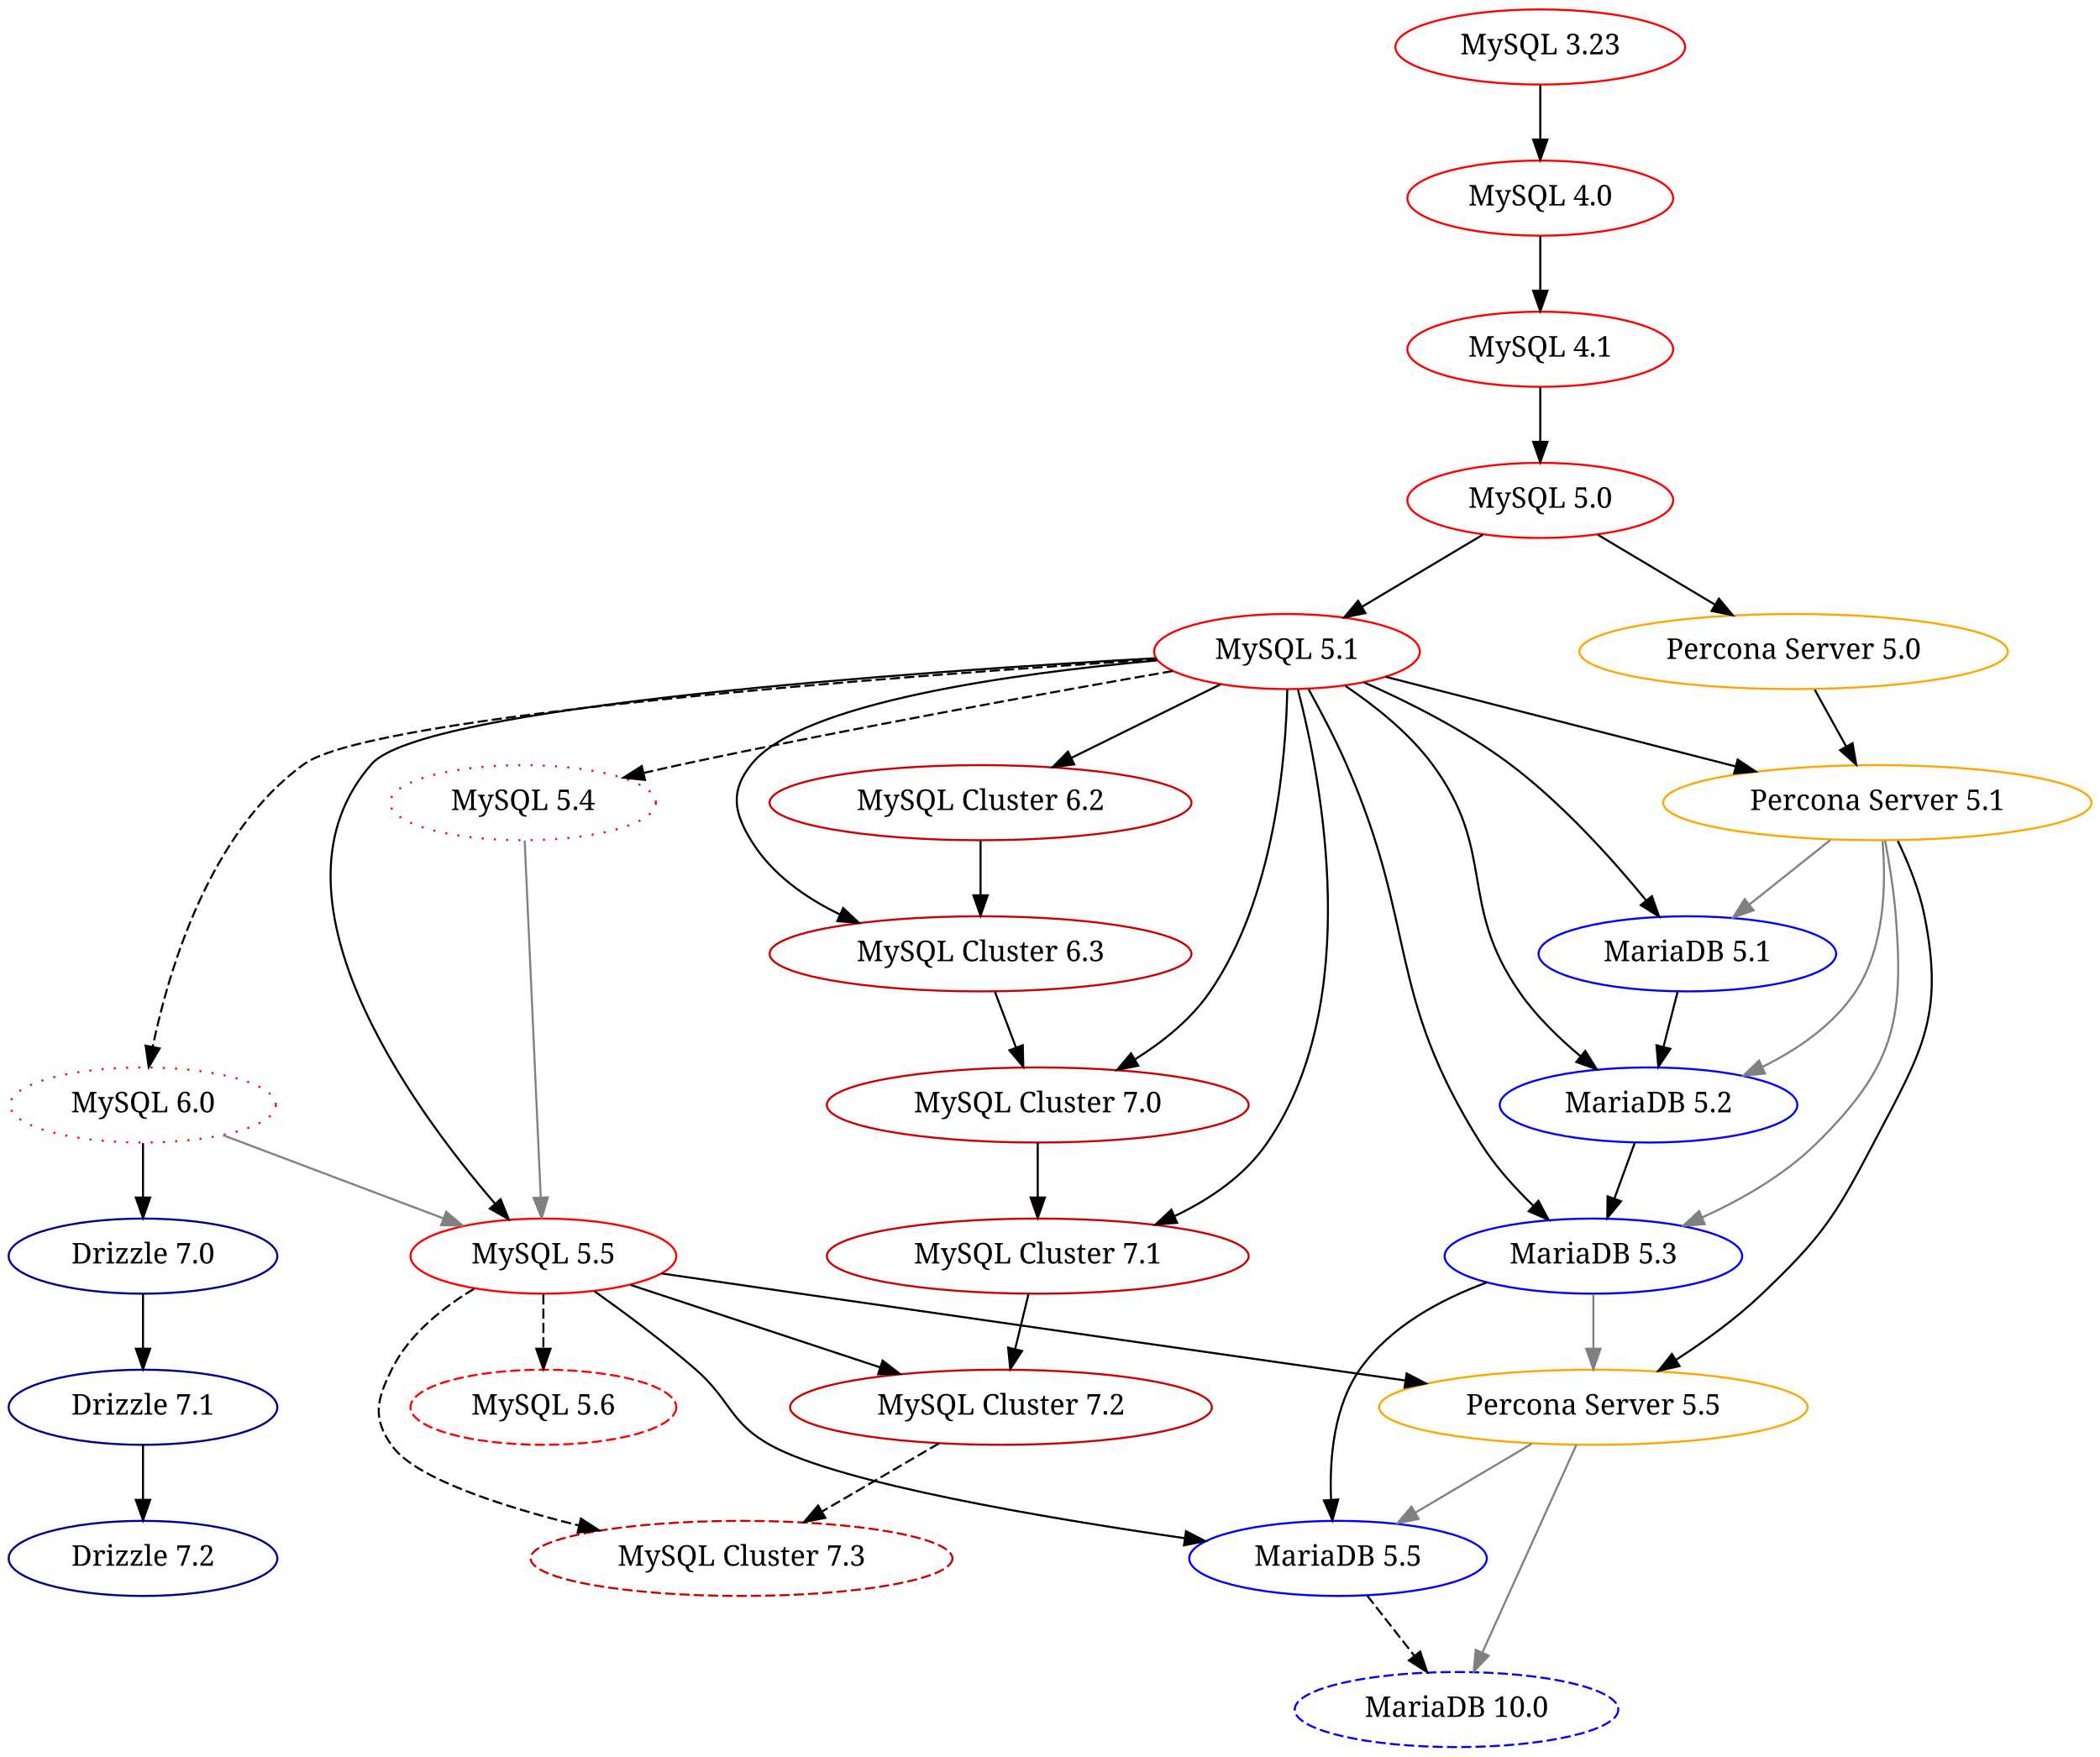
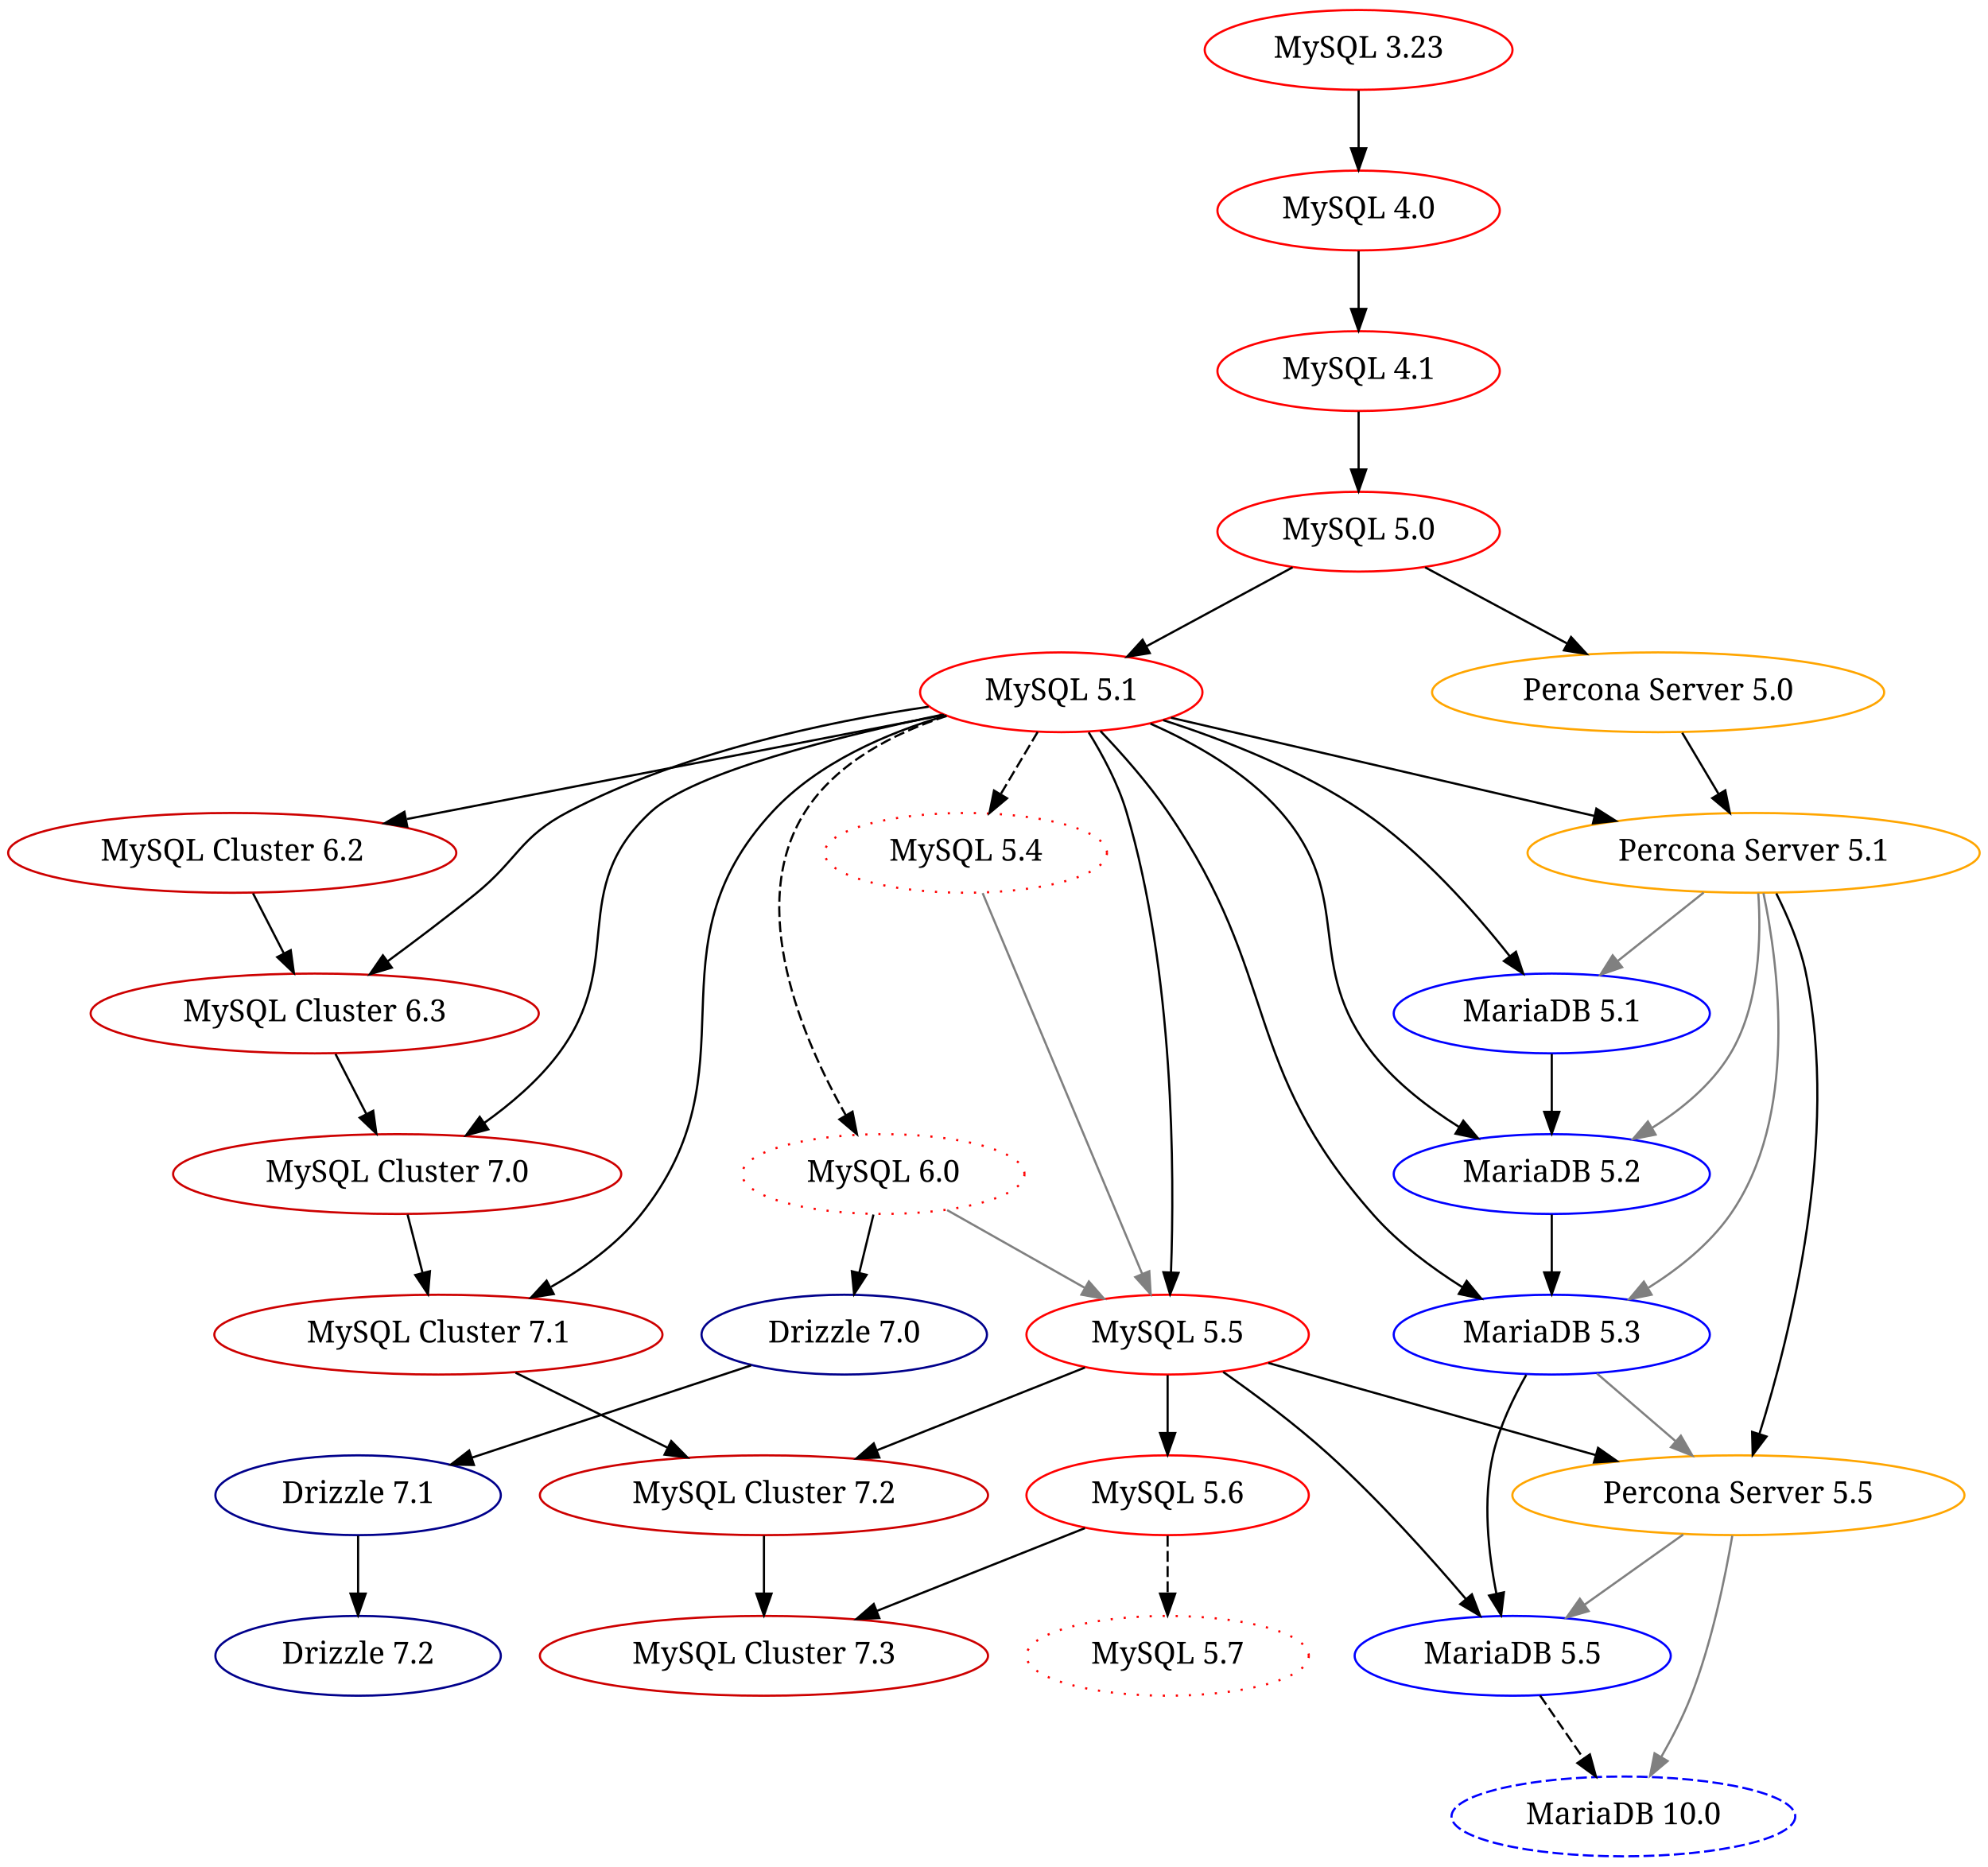
- <svg xmlns="http://www.w3.org/2000/svg" width="1028pt" height="860pt" viewBox="0.00 0.00 1028.00 860.00">
+ <svg xmlns="http://www.w3.org/2000/svg" width="916pt" height="860pt" viewBox="0.00 0.00 916.00 860.00">
  <g id="graph1" class="graph" transform="scale(1 1) rotate(0) translate(4 856)">
-     <polygon fill="white" stroke="white" points="-4,5 -4,-856 1025,-856 1025,5 -4,5" />
+     <polygon fill="white" stroke="white" points="-4,5 -4,-856 913,-856 913,5 -4,5" />
    <g id="node1" class="node">
-       <ellipse fill="none" stroke="red" cx="750" cy="-833" rx="70.918" ry="18.385" />
-       <text text-anchor="middle" x="750" y="-829.4" font-family="Times Roman,serif" font-size="14.00">MySQL 3.23</text>
+       <ellipse fill="none" stroke="red" cx="622" cy="-833" rx="70.918" ry="18.385" />
+       <text text-anchor="middle" x="622" y="-829.4" font-family="Times Roman,serif" font-size="14.00">MySQL 3.23</text>
    </g>
    <g id="node2" class="node">
-       <ellipse fill="none" stroke="red" cx="750" cy="-759" rx="65.054" ry="18.385" />
-       <text text-anchor="middle" x="750" y="-755.4" font-family="Times Roman,serif" font-size="14.00">MySQL 4.0</text>
+       <ellipse fill="none" stroke="red" cx="622" cy="-759" rx="65.054" ry="18.385" />
+       <text text-anchor="middle" x="622" y="-755.4" font-family="Times Roman,serif" font-size="14.00">MySQL 4.0</text>
    </g>
    <g id="edge2" class="edge">
-       <path fill="none" stroke="black" d="M750,-814.327C750,-806.264 750,-796.648 750,-787.711" />
-       <polygon fill="black" stroke="black" points="753.5,-787.667 750,-777.667 746.5,-787.667 753.5,-787.667" />
+       <path fill="none" stroke="black" d="M622,-814.327C622,-806.264 622,-796.648 622,-787.711" />
+       <polygon fill="black" stroke="black" points="625.5,-787.667 622,-777.667 618.5,-787.667 625.5,-787.667" />
    </g>
    <g id="node3" class="node">
-       <ellipse fill="none" stroke="red" cx="750" cy="-685" rx="65.054" ry="18.385" />
-       <text text-anchor="middle" x="750" y="-681.4" font-family="Times Roman,serif" font-size="14.00">MySQL 4.1</text>
+       <ellipse fill="none" stroke="red" cx="622" cy="-685" rx="65.054" ry="18.385" />
+       <text text-anchor="middle" x="622" y="-681.4" font-family="Times Roman,serif" font-size="14.00">MySQL 4.1</text>
    </g>
    <g id="edge4" class="edge">
-       <path fill="none" stroke="black" d="M750,-740.327C750,-732.264 750,-722.648 750,-713.711" />
-       <polygon fill="black" stroke="black" points="753.5,-713.667 750,-703.667 746.5,-713.667 753.5,-713.667" />
+       <path fill="none" stroke="black" d="M622,-740.327C622,-732.264 622,-722.648 622,-713.711" />
+       <polygon fill="black" stroke="black" points="625.5,-713.667 622,-703.667 618.5,-713.667 625.5,-713.667" />
    </g>
    <g id="node4" class="node">
-       <ellipse fill="none" stroke="red" cx="750" cy="-611" rx="65.054" ry="18.385" />
-       <text text-anchor="middle" x="750" y="-607.4" font-family="Times Roman,serif" font-size="14.00">MySQL 5.0</text>
+       <ellipse fill="none" stroke="red" cx="622" cy="-611" rx="65.054" ry="18.385" />
+       <text text-anchor="middle" x="622" y="-607.4" font-family="Times Roman,serif" font-size="14.00">MySQL 5.0</text>
    </g>
    <g id="edge6" class="edge">
-       <path fill="none" stroke="black" d="M750,-666.327C750,-658.264 750,-648.648 750,-639.711" />
-       <polygon fill="black" stroke="black" points="753.5,-639.667 750,-629.667 746.5,-639.667 753.5,-639.667" />
+       <path fill="none" stroke="black" d="M622,-666.327C622,-658.264 622,-648.648 622,-639.711" />
+       <polygon fill="black" stroke="black" points="625.5,-639.667 622,-629.667 618.5,-639.667 625.5,-639.667" />
    </g>
    <g id="node5" class="node">
-       <ellipse fill="none" stroke="red" cx="626" cy="-537" rx="65.054" ry="18.385" />
-       <text text-anchor="middle" x="626" y="-533.4" font-family="Times Roman,serif" font-size="14.00">MySQL 5.1</text>
+       <ellipse fill="none" stroke="red" cx="485" cy="-537" rx="65.054" ry="18.385" />
+       <text text-anchor="middle" x="485" y="-533.4" font-family="Times Roman,serif" font-size="14.00">MySQL 5.1</text>
    </g>
    <g id="edge8" class="edge">
-       <path fill="none" stroke="black" d="M721.862,-594.208C704.344,-583.753 681.621,-570.193 662.696,-558.899" />
-       <polygon fill="black" stroke="black" points="664.407,-555.844 654.026,-553.725 660.82,-561.855 664.407,-555.844" />
-     </g>
-     <g id="node57" class="node">
-       <ellipse fill="none" stroke="orange" cx="874" cy="-537" rx="104.86" ry="18.385" />
-       <text text-anchor="middle" x="874" y="-533.4" font-family="Times Roman,serif" font-size="14.00">Percona Server 5.0</text>
+       <path fill="none" stroke="black" d="M591.595,-594.577C571.73,-583.847 545.597,-569.731 524.178,-558.162" />
+       <polygon fill="black" stroke="black" points="525.782,-555.05 515.32,-553.377 522.455,-561.209 525.782,-555.05" />
+     </g>
+     <g id="node59" class="node">
+       <ellipse fill="none" stroke="orange" cx="760" cy="-537" rx="104.151" ry="18.385" />
+       <text text-anchor="middle" x="760" y="-533.4" font-family="Times Roman,serif" font-size="14.00">Percona Server 5.0</text>
+     </g>
+     <g id="edge72" class="edge">
+       <path fill="none" stroke="black" d="M652.627,-594.577C671.856,-584.266 696.915,-570.828 717.988,-559.528" />
+       <polygon fill="black" stroke="black" points="719.891,-562.479 727.05,-554.669 716.583,-556.31 719.891,-562.479" />
+     </g>
+     <g id="node6" class="node">
+       <ellipse fill="none" stroke="red" cx="534" cy="-241" rx="65.054" ry="18.385" />
+       <text text-anchor="middle" x="534" y="-237.4" font-family="Times Roman,serif" font-size="14.00">MySQL 5.5</text>
+     </g>
+     <g id="edge10" class="edge">
+       <path fill="none" stroke="black" d="M497.637,-518.523C503.997,-508.236 511.156,-494.928 515,-482 537.037,-407.885 537.196,-315.631 535.553,-269.729" />
+       <polygon fill="black" stroke="black" points="539.045,-269.463 535.134,-259.616 532.051,-269.753 539.045,-269.463" />
+     </g>
+     <g id="node14" class="node">
+       <ellipse fill="none" stroke="red" stroke-dasharray="1,5" cx="441" cy="-463" rx="65.054" ry="18.385" />
+       <text text-anchor="middle" x="441" y="-459.4" font-family="Times Roman,serif" font-size="14.00">MySQL 5.4</text>
+     </g>
+     <g id="edge18" class="edge">
+       <path fill="none" stroke="black" stroke-dasharray="5,2" d="M474.124,-518.708C468.994,-510.08 462.769,-499.611 457.106,-490.088" />
+       <polygon fill="black" stroke="black" points="460.023,-488.145 451.904,-481.338 454.006,-491.722 460.023,-488.145" />
+     </g>
+     <g id="node16" class="node">
+       <ellipse fill="none" stroke="red" stroke-dasharray="1,5" cx="403" cy="-315" rx="65.054" ry="18.385" />
+       <text text-anchor="middle" x="403" y="-311.4" font-family="Times Roman,serif" font-size="14.00">MySQL 6.0</text>
+     </g>
+     <g id="edge20" class="edge">
+       <path fill="none" stroke="black" stroke-dasharray="5,2" d="M432.206,-526.093C407.967,-518.162 381.453,-504.683 367,-482 339.275,-438.489 365.852,-377 385.734,-342.057" />
+       <polygon fill="black" stroke="black" points="388.799,-343.749 390.86,-333.357 382.768,-340.196 388.799,-343.749" />
+     </g>
+     <g id="node22" class="node">
+       <ellipse fill="none" stroke="#cd0000" cx="103" cy="-463" rx="103.238" ry="18.385" />
+       <text text-anchor="middle" x="103" y="-459.4" font-family="Times Roman,serif" font-size="14.00">MySQL Cluster 6.2</text>
+     </g>
+     <g id="edge24" class="edge">
+       <path fill="none" stroke="black" d="M431.079,-526.555C366.554,-514.055 257.915,-493.01 183.455,-478.586" />
+       <polygon fill="black" stroke="black" points="183.667,-475.062 173.184,-476.596 182.336,-481.934 183.667,-475.062" />
+     </g>
+     <g id="node23" class="node">
+       <ellipse fill="none" stroke="#cd0000" cx="141" cy="-389" rx="103.238" ry="18.385" />
+       <text text-anchor="middle" x="141" y="-385.4" font-family="Times Roman,serif" font-size="14.00">MySQL Cluster 6.3</text>
+     </g>
+     <g id="edge26" class="edge">
+       <path fill="none" stroke="black" d="M423.871,-530.354C376.489,-523.32 310.313,-509.283 258,-482 235.386,-470.206 234.808,-460.066 215,-444 202.048,-433.495 187.383,-422.432 174.544,-413.004" />
+       <polygon fill="black" stroke="black" points="176.548,-410.134 166.406,-407.067 172.422,-415.789 176.548,-410.134" />
+     </g>
+     <g id="node24" class="node">
+       <ellipse fill="none" stroke="#cd0000" cx="179" cy="-315" rx="103.238" ry="18.385" />
+       <text text-anchor="middle" x="179" y="-311.4" font-family="Times Roman,serif" font-size="14.00">MySQL Cluster 7.0</text>
+     </g>
+     <g id="edge30" class="edge">
+       <path fill="none" stroke="black" d="M430.459,-526.737C381.932,-516.628 315.68,-500.104 296,-482 256.758,-445.901 285.231,-412.476 253,-370 243.802,-357.878 231.231,-347.175 219.061,-338.508" />
+       <polygon fill="black" stroke="black" points="220.98,-335.58 210.745,-332.841 217.038,-341.365 220.98,-335.58" />
+     </g>
+     <g id="node25" class="node">
+       <ellipse fill="none" stroke="#cd0000" cx="198" cy="-241" rx="103.238" ry="18.385" />
+       <text text-anchor="middle" x="198" y="-237.4" font-family="Times Roman,serif" font-size="14.00">MySQL Cluster 7.1</text>
+     </g>
+     <g id="edge34" class="edge">
+       <path fill="none" stroke="black" d="M431.859,-526.233C404.675,-518.221 372.984,-504.625 352,-482 292.839,-418.213 345.488,-363.822 291,-296 280.103,-282.437 264.895,-271.482 249.929,-263.026" />
+       <polygon fill="black" stroke="black" points="251.152,-259.711 240.683,-258.083 247.852,-265.884 251.152,-259.711" />
+     </g>
+     <g id="node39" class="node">
+       <ellipse fill="none" stroke="blue" cx="711" cy="-389" rx="72.832" ry="18.385" />
+       <text text-anchor="middle" x="711" y="-385.4" font-family="Times Roman,serif" font-size="14.00">MariaDB 5.1</text>
+     </g>
+     <g id="edge46" class="edge">
+       <path fill="none" stroke="black" d="M531.957,-524.152C560.158,-515.087 595.897,-501.133 624,-482 650.825,-463.737 675.489,-435.844 691.652,-415.368" />
+       <polygon fill="black" stroke="black" points="694.486,-417.424 697.832,-407.371 688.948,-413.143 694.486,-417.424" />
+     </g>
+     <g id="node40" class="node">
+       <ellipse fill="none" stroke="blue" cx="711" cy="-315" rx="72.832" ry="18.385" />
+       <text text-anchor="middle" x="711" y="-311.4" font-family="Times Roman,serif" font-size="14.00">MariaDB 5.2</text>
+     </g>
+     <g id="edge50" class="edge">
+       <path fill="none" stroke="black" d="M526.107,-522.518C546.453,-513.564 570.016,-500.248 586,-482 621.133,-441.891 595.752,-411.685 629,-370 639.622,-356.683 654.354,-345.417 668.404,-336.616" />
+       <polygon fill="black" stroke="black" points="670.238,-339.598 677.021,-331.459 666.643,-333.591 670.238,-339.598" />
+     </g>
+     <g id="node41" class="node">
+       <ellipse fill="none" stroke="blue" cx="711" cy="-241" rx="72.832" ry="18.385" />
+       <text text-anchor="middle" x="711" y="-237.4" font-family="Times Roman,serif" font-size="14.00">MariaDB 5.3</text>
+     </g>
+     <g id="edge56" class="edge">
+       <path fill="none" stroke="black" d="M503.036,-519.144C512.889,-508.831 524.902,-495.299 534,-482 586.412,-405.388 567.368,-365.412 629,-296 640.499,-283.05 655.693,-271.755 669.875,-262.826" />
+       <polygon fill="black" stroke="black" points="671.795,-265.755 678.533,-257.578 668.167,-259.769 671.795,-265.755" />
+     </g>
+     <g id="node45" class="node">
+       <ellipse fill="none" stroke="orange" cx="804" cy="-463" rx="104.151" ry="18.385" />
+       <text text-anchor="middle" x="804" y="-459.4" font-family="Times Roman,serif" font-size="14.00">Percona Server 5.1</text>
+     </g>
+     <g id="edge74" class="edge">
+       <path fill="none" stroke="black" d="M535.546,-525.274C588.135,-513.075 670.991,-493.855 730.749,-479.992" />
+       <polygon fill="black" stroke="black" points="731.555,-483.399 740.505,-477.729 729.973,-476.58 731.555,-483.399" />
+     </g>
+     <g id="node7" class="node">
+       <ellipse fill="none" stroke="red" cx="534" cy="-167" rx="65.054" ry="18.385" />
+       <text text-anchor="middle" x="534" y="-163.4" font-family="Times Roman,serif" font-size="14.00">MySQL 5.6</text>
+     </g>
+     <g id="edge12" class="edge">
+       <path fill="none" stroke="black" d="M534,-222.327C534,-214.264 534,-204.648 534,-195.711" />
+       <polygon fill="black" stroke="black" points="537.5,-195.667 534,-185.667 530.5,-195.667 537.5,-195.667" />
+     </g>
+     <g id="node26" class="node">
+       <ellipse fill="none" stroke="#cd0000" cx="348" cy="-167" rx="103.238" ry="18.385" />
+       <text text-anchor="middle" x="348" y="-163.4" font-family="Times Roman,serif" font-size="14.00">MySQL Cluster 7.2</text>
+     </g>
+     <g id="edge38" class="edge">
+       <path fill="none" stroke="black" d="M495.911,-225.846C468.291,-214.858 430.603,-199.864 400.184,-187.761" />
+       <polygon fill="black" stroke="black" points="401.17,-184.387 390.585,-183.942 398.582,-190.891 401.17,-184.387" />
+     </g>
+     <g id="node42" class="node">
+       <ellipse fill="none" stroke="blue" cx="693" cy="-93" rx="72.832" ry="18.385" />
+       <text text-anchor="middle" x="693" y="-89.4" font-family="Times Roman,serif" font-size="14.00">MariaDB 5.5</text>
+     </g>
+     <g id="edge62" class="edge">
+       <path fill="none" stroke="black" d="M559.598,-223.802C574.297,-213.486 592.797,-199.736 608,-186 631.149,-165.086 654.887,-138.609 671.373,-119.259" />
+       <polygon fill="black" stroke="black" points="674.197,-121.339 677.971,-111.44 668.847,-116.825 674.197,-121.339" />
+     </g>
+     <g id="node55" class="node">
+       <ellipse fill="none" stroke="orange" cx="797" cy="-167" rx="104.151" ry="18.385" />
+       <text text-anchor="middle" x="797" y="-163.4" font-family="Times Roman,serif" font-size="14.00">Percona Server 5.5</text>
+     </g>
+     <g id="edge78" class="edge">
+       <path fill="none" stroke="black" d="M580.414,-227.941C622.266,-216.165 684.27,-198.719 731.225,-185.507" />
+       <polygon fill="black" stroke="black" points="732.325,-188.834 741.003,-182.756 730.429,-182.095 732.325,-188.834" />
+     </g>
+     <g id="node18" class="node">
+       <ellipse fill="none" stroke="red" stroke-dasharray="1,5" cx="534" cy="-93" rx="65.054" ry="18.385" />
+       <text text-anchor="middle" x="534" y="-89.4" font-family="Times Roman,serif" font-size="14.00">MySQL 5.7</text>
+     </g>
+     <g id="edge22" class="edge">
+       <path fill="none" stroke="black" stroke-dasharray="5,2" d="M534,-148.327C534,-140.264 534,-130.648 534,-121.711" />
+       <polygon fill="black" stroke="black" points="537.5,-121.667 534,-111.667 530.5,-121.667 537.5,-121.667" />
+     </g>
+     <g id="node27" class="node">
+       <ellipse fill="none" stroke="#cd0000" cx="348" cy="-93" rx="103.238" ry="18.385" />
+       <text text-anchor="middle" x="348" y="-89.4" font-family="Times Roman,serif" font-size="14.00">MySQL Cluster 7.3</text>
+     </g>
+     <g id="edge42" class="edge">
+       <path fill="none" stroke="black" d="M495.911,-151.846C468.291,-140.858 430.603,-125.864 400.184,-113.761" />
+       <polygon fill="black" stroke="black" points="401.17,-110.387 390.585,-109.942 398.582,-116.891 401.17,-110.387" />
+     </g>
+     <g id="edge14" class="edge">
+       <path fill="none" stroke="grey" d="M448.769,-444.454C465.078,-405.523 502.965,-315.084 522.257,-269.032" />
+       <polygon fill="grey" stroke="grey" points="525.552,-270.225 526.188,-259.649 519.095,-267.52 525.552,-270.225" />
+     </g>
+     <g id="edge16" class="edge">
+       <path fill="none" stroke="grey" d="M432.399,-298.393C451.108,-287.824 475.532,-274.028 495.745,-262.61" />
+       <polygon fill="grey" stroke="grey" points="497.714,-265.517 504.699,-257.552 494.271,-259.423 497.714,-265.517" />
+     </g>
+     <g id="node66" class="node">
+       <ellipse fill="none" stroke="#00008b" cx="385" cy="-241" rx="65.761" ry="18.385" />
+       <text text-anchor="middle" x="385" y="-237.4" font-family="Times Roman,serif" font-size="14.00">Drizzle 7.0</text>
+     </g>
+     <g id="edge84" class="edge">
+       <path fill="none" stroke="black" d="M398.458,-296.327C396.475,-288.176 394.107,-278.438 391.913,-269.42" />
+       <polygon fill="black" stroke="black" points="395.305,-268.557 389.541,-259.667 388.503,-270.211 395.305,-268.557" />
+     </g>
+     <g id="edge28" class="edge">
+       <path fill="none" stroke="black" d="M112.589,-444.327C116.864,-436.001 121.99,-426.019 126.704,-416.84" />
+       <polygon fill="black" stroke="black" points="129.959,-418.162 131.414,-407.667 123.732,-414.964 129.959,-418.162" />
+     </g>
+     <g id="edge32" class="edge">
+       <path fill="none" stroke="black" d="M150.589,-370.327C154.864,-362.001 159.99,-352.019 164.704,-342.84" />
+       <polygon fill="black" stroke="black" points="167.959,-344.162 169.414,-333.667 161.732,-340.964 167.959,-344.162" />
+     </g>
+     <g id="edge36" class="edge">
+       <path fill="none" stroke="black" d="M183.795,-296.327C185.887,-288.176 188.387,-278.438 190.703,-269.42" />
+       <polygon fill="black" stroke="black" points="194.11,-270.224 193.207,-259.667 187.33,-268.483 194.11,-270.224" />
+     </g>
+     <g id="edge40" class="edge">
+       <path fill="none" stroke="black" d="M233.548,-223.463C254.564,-213.095 281.357,-199.877 303.735,-188.837" />
+       <polygon fill="black" stroke="black" points="305.288,-191.974 312.707,-184.411 302.191,-185.697 305.288,-191.974" />
+     </g>
+     <g id="edge44" class="edge">
+       <path fill="none" stroke="black" d="M348,-148.327C348,-140.264 348,-130.648 348,-121.711" />
+       <polygon fill="black" stroke="black" points="351.5,-121.667 348,-111.667 344.5,-121.667 351.5,-121.667" />
+     </g>
+     <g id="edge52" class="edge">
+       <path fill="none" stroke="black" d="M711,-370.327C711,-362.264 711,-352.648 711,-343.711" />
+       <polygon fill="black" stroke="black" points="714.5,-343.667 711,-333.667 707.5,-343.667 714.5,-343.667" />
+     </g>
+     <g id="edge58" class="edge">
+       <path fill="none" stroke="black" d="M711,-296.327C711,-288.264 711,-278.648 711,-269.711" />
+       <polygon fill="black" stroke="black" points="714.5,-269.667 711,-259.667 707.5,-269.667 714.5,-269.667" />
+     </g>
+     <g id="edge64" class="edge">
+       <path fill="none" stroke="black" d="M699.247,-222.459C693.412,-212.154 686.984,-198.848 684,-186 679.069,-164.768 681.795,-140.202 685.497,-121.651" />
+       <polygon fill="black" stroke="black" points="688.943,-122.279 687.676,-111.76 682.107,-120.773 688.943,-122.279" />
+     </g>
+     <g id="edge82" class="edge">
+       <path fill="none" stroke="grey" d="M731.818,-223.087C742.643,-213.773 756.05,-202.236 767.885,-192.053" />
+       <polygon fill="grey" stroke="grey" points="770.479,-194.438 775.776,-185.262 765.913,-189.132 770.479,-194.438" />
+     </g>
+     <g id="node43" class="node">
+       <ellipse fill="none" stroke="blue" stroke-dasharray="5,2" cx="744" cy="-19" rx="79.196" ry="18.385" />
+       <text text-anchor="middle" x="744" y="-15.4" font-family="Times Roman,serif" font-size="14.00">MariaDB 10.0</text>
+     </g>
+     <g id="edge68" class="edge">
+       <path fill="none" stroke="black" stroke-dasharray="5,2" d="M705.607,-74.708C711.614,-65.991 718.917,-55.395 725.534,-45.794" />
+       <polygon fill="black" stroke="black" points="728.569,-47.558 731.362,-37.338 722.805,-43.586 728.569,-47.558" />
+     </g>
+     <g id="edge48" class="edge">
+       <path fill="none" stroke="grey" d="M781.011,-444.708C769.098,-435.228 754.39,-423.526 741.535,-413.297" />
+       <polygon fill="grey" stroke="grey" points="743.408,-410.314 733.403,-406.826 739.049,-415.792 743.408,-410.314" />
+     </g>
+     <g id="edge54" class="edge">
+       <path fill="none" stroke="grey" d="M806.149,-444.413C807.513,-424.517 806.911,-392.747 793,-370 784.49,-356.084 770.977,-344.915 757.356,-336.372" />
+       <polygon fill="grey" stroke="grey" points="758.836,-333.183 748.441,-331.136 755.291,-339.218 758.836,-333.183" />
+     </g>
+     <g id="edge60" class="edge">
+       <path fill="none" stroke="grey" d="M808.541,-444.41C815.498,-411.23 824.881,-341.07 793,-296 783.418,-282.454 769.358,-271.288 755.578,-262.64" />
+       <polygon fill="grey" stroke="grey" points="756.998,-259.413 746.612,-257.32 753.426,-265.433 756.998,-259.413" />
+     </g>
+     <g id="edge80" class="edge">
+       <path fill="none" stroke="black" d="M814.457,-444.298C819.648,-433.945 825.361,-420.646 828,-408 843.87,-331.952 820.866,-240.604 806.704,-195.321" />
+       <polygon fill="black" stroke="black" points="809.973,-194.054 803.578,-185.607 803.31,-196.198 809.973,-194.054" />
+     </g>
+     <g id="edge66" class="edge">
+       <path fill="none" stroke="grey" d="M771.559,-148.898C757.886,-139.169 740.864,-127.057 726.164,-116.597" />
+       <polygon fill="grey" stroke="grey" points="727.997,-113.606 717.82,-110.66 723.938,-119.31 727.997,-113.606" />
    </g>
    <g id="edge70" class="edge">
-       <path fill="none" stroke="black" d="M778.138,-594.208C795.086,-584.094 816.904,-571.073 835.443,-560.01" />
-       <polygon fill="black" stroke="black" points="837.451,-562.887 844.245,-554.757 833.864,-556.876 837.451,-562.887" />
-     </g>
-     <g id="node6" class="node">
-       <ellipse fill="none" stroke="red" cx="262" cy="-241" rx="65.054" ry="18.385" />
-       <text text-anchor="middle" x="262" y="-237.4" font-family="Times Roman,serif" font-size="14.00">MySQL 5.5</text>
-     </g>
-     <g id="edge10" class="edge">
-       <path fill="none" stroke="black" d="M561.594,-533.74C443.711,-527.111 202.989,-510.244 178,-482 121.658,-418.318 196.984,-314.689 238.24,-266.786" />
-       <polygon fill="black" stroke="black" points="241.062,-268.875 245.026,-259.05 235.8,-264.259 241.062,-268.875" />
-     </g>
-     <g id="node12" class="node">
-       <ellipse fill="none" stroke="red" stroke-dasharray="1,5" cx="252" cy="-463" rx="65.054" ry="18.385" />
-       <text text-anchor="middle" x="252" y="-459.4" font-family="Times Roman,serif" font-size="14.00">MySQL 5.4</text>
-     </g>
-     <g id="edge16" class="edge">
-       <path fill="none" stroke="black" stroke-dasharray="5,2" d="M570.098,-527.465C510.641,-517.116 413.923,-499.69 331,-482 324.512,-480.616 317.741,-479.099 311.011,-477.545" />
-       <polygon fill="black" stroke="black" points="311.751,-474.124 301.216,-475.253 310.156,-480.94 311.751,-474.124" />
-     </g>
-     <g id="node14" class="node">
-       <ellipse fill="none" stroke="red" stroke-dasharray="1,5" cx="66" cy="-315" rx="65.054" ry="18.385" />
-       <text text-anchor="middle" x="66" y="-311.4" font-family="Times Roman,serif" font-size="14.00">MySQL 6.0</text>
-     </g>
-     <g id="edge20" class="edge">
-       <path fill="none" stroke="black" stroke-dasharray="5,2" d="M562.286,-533.153C439.29,-525.23 178.273,-505.824 145,-482 98.876,-448.974 78.776,-381.867 70.757,-343.537" />
-       <polygon fill="black" stroke="black" points="74.157,-342.684 68.804,-333.541 67.287,-344.027 74.157,-342.684" />
-     </g>
-     <g id="node20" class="node">
-       <ellipse fill="none" stroke="#cd0000" cx="476" cy="-463" rx="103.238" ry="18.385" />
-       <text text-anchor="middle" x="476" y="-459.4" font-family="Times Roman,serif" font-size="14.00">MySQL Cluster 6.2</text>
-     </g>
-     <g id="edge22" class="edge">
-       <path fill="none" stroke="black" d="M593.452,-520.943C572.077,-510.398 543.843,-496.469 520.414,-484.911" />
-       <polygon fill="black" stroke="black" points="521.882,-481.732 511.365,-480.447 518.785,-488.01 521.882,-481.732" />
-     </g>
-     <g id="node21" class="node">
-       <ellipse fill="none" stroke="#cd0000" cx="476" cy="-389" rx="103.238" ry="18.385" />
-       <text text-anchor="middle" x="476" y="-385.4" font-family="Times Roman,serif" font-size="14.00">MySQL Cluster 6.3</text>
-     </g>
-     <g id="edge24" class="edge">
-       <path fill="none" stroke="black" d="M562.51,-532.66C493.127,-526.44 388.534,-512.219 364,-482 353.355,-468.888 355.07,-458.335 364,-444 373.955,-428.021 390.058,-416.553 406.988,-408.374" />
-       <polygon fill="black" stroke="black" points="408.735,-411.427 416.445,-404.161 405.886,-405.033 408.735,-411.427" />
-     </g>
-     <g id="node22" class="node">
-       <ellipse fill="none" stroke="#cd0000" cx="504" cy="-315" rx="103.238" ry="18.385" />
-       <text text-anchor="middle" x="504" y="-311.4" font-family="Times Roman,serif" font-size="14.00">MySQL Cluster 7.0</text>
-     </g>
-     <g id="edge28" class="edge">
-       <path fill="none" stroke="black" d="M626.15,-518.414C625.53,-485.545 620.159,-416.268 588,-370 578.778,-356.732 565.221,-345.862 551.678,-337.392" />
-       <polygon fill="black" stroke="black" points="553.217,-334.236 542.826,-332.172 549.661,-340.266 553.217,-334.236" />
-     </g>
-     <g id="node23" class="node">
-       <ellipse fill="none" stroke="#cd0000" cx="504" cy="-241" rx="103.238" ry="18.385" />
-       <text text-anchor="middle" x="504" y="-237.4" font-family="Times Roman,serif" font-size="14.00">MySQL Cluster 7.1</text>
-     </g>
-     <g id="edge32" class="edge">
-       <path fill="none" stroke="black" d="M631.384,-518.302C642.708,-474.806 664.177,-365.275 616,-296 605.095,-280.319 588.415,-268.915 571.233,-260.703" />
-       <polygon fill="black" stroke="black" points="572.229,-257.316 561.669,-256.462 569.392,-263.715 572.229,-257.316" />
-     </g>
-     <g id="node37" class="node">
-       <ellipse fill="none" stroke="blue" cx="822" cy="-389" rx="72.832" ry="18.385" />
-       <text text-anchor="middle" x="822" y="-385.4" font-family="Times Roman,serif" font-size="14.00">MariaDB 5.1</text>
-     </g>
-     <g id="edge44" class="edge">
-       <path fill="none" stroke="black" d="M663.705,-521.927C685.611,-512.233 713.118,-498.395 735,-482 760.815,-462.658 785.463,-435.156 801.89,-415.077" />
-       <polygon fill="black" stroke="black" points="804.652,-417.227 808.193,-407.241 799.198,-412.84 804.652,-417.227" />
-     </g>
-     <g id="node38" class="node">
-       <ellipse fill="none" stroke="blue" cx="803" cy="-315" rx="72.832" ry="18.385" />
-       <text text-anchor="middle" x="803" y="-311.4" font-family="Times Roman,serif" font-size="14.00">MariaDB 5.2</text>
-     </g>
-     <g id="edge48" class="edge">
-       <path fill="none" stroke="black" d="M654.667,-520.117C668.996,-510.474 685.653,-497.268 697,-482 728.806,-439.205 709.462,-413.709 740,-370 748.084,-358.429 759.114,-347.715 769.686,-338.875" />
-       <polygon fill="black" stroke="black" points="772.021,-341.488 777.626,-332.497 767.637,-336.031 772.021,-341.488" />
-     </g>
-     <g id="node39" class="node">
-       <ellipse fill="none" stroke="blue" cx="776" cy="-241" rx="72.832" ry="18.385" />
-       <text text-anchor="middle" x="776" y="-237.4" font-family="Times Roman,serif" font-size="14.00">MariaDB 5.3</text>
-     </g>
-     <g id="edge54" class="edge">
-       <path fill="none" stroke="black" d="M636.616,-518.493C642.429,-507.975 649.54,-494.457 655,-482 690.214,-401.662 674.169,-370.169 721,-296 727.928,-285.028 737.404,-274.543 746.54,-265.726" />
-       <polygon fill="black" stroke="black" points="749.121,-268.106 754.07,-258.738 744.359,-262.975 749.121,-268.106" />
-     </g>
-     <g id="node43" class="node">
-       <ellipse fill="none" stroke="orange" cx="915" cy="-463" rx="104.86" ry="18.385" />
-       <text text-anchor="middle" x="915" y="-459.4" font-family="Times Roman,serif" font-size="14.00">Percona Server 5.1</text>
-     </g>
-     <g id="edge72" class="edge">
-       <path fill="none" stroke="black" d="M674.372,-524.614C721.169,-512.632 792.582,-494.346 845.468,-480.804" />
-       <polygon fill="black" stroke="black" points="846.631,-484.119 855.45,-478.248 844.895,-477.338 846.631,-484.119" />
-     </g>
-     <g id="node16" class="node">
-       <ellipse fill="none" stroke="red" stroke-dasharray="5,2" cx="262" cy="-167" rx="65.054" ry="18.385" />
-       <text text-anchor="middle" x="262" y="-163.4" font-family="Times Roman,serif" font-size="14.00">MySQL 5.6</text>
-     </g>
-     <g id="edge18" class="edge">
-       <path fill="none" stroke="black" stroke-dasharray="5,2" d="M262,-222.327C262,-214.264 262,-204.648 262,-195.711" />
-       <polygon fill="black" stroke="black" points="265.5,-195.667 262,-185.667 258.5,-195.667 265.5,-195.667" />
-     </g>
-     <g id="node24" class="node">
-       <ellipse fill="none" stroke="#cd0000" cx="486" cy="-167" rx="103.238" ry="18.385" />
-       <text text-anchor="middle" x="486" y="-163.4" font-family="Times Roman,serif" font-size="14.00">MySQL Cluster 7.2</text>
-     </g>
-     <g id="edge36" class="edge">
-       <path fill="none" stroke="black" d="M304.66,-226.907C339.298,-215.464 388.523,-199.202 426.949,-186.508" />
-       <polygon fill="black" stroke="black" points="428.072,-189.823 436.47,-183.363 425.876,-183.176 428.072,-189.823" />
-     </g>
-     <g id="node25" class="node">
-       <ellipse fill="none" stroke="#cd0000" stroke-dasharray="5,2" cx="359" cy="-93" rx="103.238" ry="18.385" />
-       <text text-anchor="middle" x="359" y="-89.4" font-family="Times Roman,serif" font-size="14.00">MySQL Cluster 7.3</text>
-     </g>
-     <g id="edge40" class="edge">
-       <path fill="none" stroke="black" stroke-dasharray="5,2" d="M228.069,-224.996C212.869,-215.88 196.484,-202.876 188,-186 180.414,-170.911 178.053,-161.649 188,-148 199.472,-132.259 240.462,-118.785 279.432,-109.113" />
-       <polygon fill="black" stroke="black" points="280.378,-112.485 289.277,-106.737 278.735,-105.681 280.378,-112.485" />
-     </g>
-     <g id="node40" class="node">
-       <ellipse fill="none" stroke="blue" cx="651" cy="-93" rx="72.832" ry="18.385" />
-       <text text-anchor="middle" x="651" y="-89.4" font-family="Times Roman,serif" font-size="14.00">MariaDB 5.5</text>
-     </g>
-     <g id="edge60" class="edge">
-       <path fill="none" stroke="black" d="M287.027,-223.786C301.703,-213.356 320.371,-199.495 336,-186 354.078,-170.39 352.934,-159.255 374,-148 408.261,-129.694 506.235,-112.978 575.923,-102.897" />
-       <polygon fill="black" stroke="black" points="576.584,-106.338 585.988,-101.458 575.594,-99.409 576.584,-106.338" />
-     </g>
-     <g id="node53" class="node">
-       <ellipse fill="none" stroke="orange" cx="776" cy="-167" rx="104.86" ry="18.385" />
-       <text text-anchor="middle" x="776" y="-163.4" font-family="Times Roman,serif" font-size="14.00">Percona Server 5.5</text>
+       <path fill="none" stroke="grey" d="M794.179,-148.362C790.922,-129.248 784.729,-98.878 775,-74 771.365,-64.704 766.393,-55.062 761.496,-46.497" />
+       <polygon fill="grey" stroke="grey" points="764.388,-44.511 756.278,-37.693 758.366,-48.08 764.388,-44.511" />
    </g>
    <g id="edge76" class="edge">
-       <path fill="none" stroke="black" d="M319.914,-232.499C342.417,-229.206 368.41,-225.413 392,-222 491.67,-207.579 605.922,-191.239 683.713,-180.143" />
-       <polygon fill="black" stroke="black" points="684.561,-183.557 693.966,-178.68 683.572,-176.627 684.561,-183.557" />
-     </g>
-     <g id="edge12" class="edge">
-       <path fill="none" stroke="grey" d="M252.835,-444.454C254.578,-405.768 258.612,-316.22 260.698,-269.906" />
-       <polygon fill="grey" stroke="grey" points="264.206,-269.796 261.16,-259.649 257.213,-269.481 264.206,-269.796" />
-     </g>
-     <g id="edge14" class="edge">
-       <path fill="none" stroke="grey" d="M105.192,-300.203C136.204,-288.494 179.683,-272.079 212.994,-259.502" />
-       <polygon fill="grey" stroke="grey" points="214.421,-262.705 222.54,-255.898 211.948,-256.156 214.421,-262.705" />
-     </g>
-     <g id="node64" class="node">
-       <ellipse fill="none" stroke="#00008b" cx="66" cy="-241" rx="65.761" ry="18.385" />
-       <text text-anchor="middle" x="66" y="-237.4" font-family="Times Roman,serif" font-size="14.00">Drizzle 7.0</text>
-     </g>
-     <g id="edge82" class="edge">
-       <path fill="none" stroke="black" d="M66,-296.327C66,-288.264 66,-278.648 66,-269.711" />
-       <polygon fill="black" stroke="black" points="69.5,-269.667 66,-259.667 62.5,-269.667 69.5,-269.667" />
-     </g>
-     <g id="edge26" class="edge">
-       <path fill="none" stroke="black" d="M476,-444.327C476,-436.264 476,-426.648 476,-417.711" />
-       <polygon fill="black" stroke="black" points="479.5,-417.667 476,-407.667 472.5,-417.667 479.5,-417.667" />
-     </g>
-     <g id="edge30" class="edge">
-       <path fill="none" stroke="black" d="M483.066,-370.327C486.183,-362.089 489.913,-352.229 493.356,-343.13" />
-       <polygon fill="black" stroke="black" points="496.671,-344.259 496.937,-333.667 490.124,-341.782 496.671,-344.259" />
-     </g>
-     <g id="edge34" class="edge">
-       <path fill="none" stroke="black" d="M504,-296.327C504,-288.264 504,-278.648 504,-269.711" />
-       <polygon fill="black" stroke="black" points="507.5,-269.667 504,-259.667 500.5,-269.667 507.5,-269.667" />
-     </g>
-     <g id="edge38" class="edge">
-       <path fill="none" stroke="black" d="M499.458,-222.327C497.475,-214.176 495.107,-204.438 492.913,-195.42" />
-       <polygon fill="black" stroke="black" points="496.305,-194.557 490.541,-185.667 489.503,-196.211 496.305,-194.557" />
-     </g>
-     <g id="edge42" class="edge">
-       <path fill="none" stroke="black" stroke-dasharray="5,2" d="M455.58,-149.275C438.427,-139.28 416.806,-126.682 398.372,-115.941" />
-       <polygon fill="black" stroke="black" points="400.014,-112.847 389.612,-110.837 396.49,-118.895 400.014,-112.847" />
-     </g>
-     <g id="edge50" class="edge">
-       <path fill="none" stroke="black" d="M817.205,-370.327C815.113,-362.176 812.613,-352.438 810.297,-343.42" />
-       <polygon fill="black" stroke="black" points="813.67,-342.483 807.793,-333.667 806.89,-344.224 813.67,-342.483" />
-     </g>
-     <g id="edge56" class="edge">
-       <path fill="none" stroke="black" d="M796.187,-296.327C793.181,-288.089 789.583,-278.229 786.264,-269.13" />
-       <polygon fill="black" stroke="black" points="789.527,-267.862 782.811,-259.667 782.951,-270.261 789.527,-267.862" />
-     </g>
-     <g id="edge62" class="edge">
-       <path fill="none" stroke="black" d="M723.7,-228.05C701.168,-219.763 676.673,-206.575 662,-186 648.797,-167.486 646.737,-141.443 647.586,-121.623" />
-       <polygon fill="black" stroke="black" points="651.079,-121.838 648.277,-111.62 644.096,-121.355 651.079,-121.838" />
-     </g>
-     <g id="edge80" class="edge">
-       <path fill="none" stroke="grey" d="M776,-222.327C776,-214.264 776,-204.648 776,-195.711" />
-       <polygon fill="grey" stroke="grey" points="779.5,-195.667 776,-185.667 772.5,-195.667 779.5,-195.667" />
-     </g>
-     <g id="node41" class="node">
-       <ellipse fill="none" stroke="blue" stroke-dasharray="5,2" cx="709" cy="-19" rx="79.196" ry="18.385" />
-       <text text-anchor="middle" x="709" y="-15.4" font-family="Times Roman,serif" font-size="14.00">MariaDB 10.0</text>
-     </g>
-     <g id="edge66" class="edge">
-       <path fill="none" stroke="black" stroke-dasharray="5,2" d="M665.337,-74.708C672.239,-65.903 680.644,-55.179 688.23,-45.5" />
-       <polygon fill="black" stroke="black" points="691.213,-47.368 694.627,-37.338 685.703,-43.05 691.213,-47.368" />
-     </g>
-     <g id="edge46" class="edge">
-       <path fill="none" stroke="grey" d="M892.011,-444.708C880.098,-435.228 865.39,-423.526 852.535,-413.297" />
-       <polygon fill="grey" stroke="grey" points="854.408,-410.314 844.403,-406.826 850.049,-415.792 854.408,-410.314" />
-     </g>
-     <g id="edge52" class="edge">
-       <path fill="none" stroke="grey" d="M917.549,-444.156C919.255,-424.039 918.944,-392.082 904,-370 893.142,-353.955 876.005,-342.172 858.909,-333.725" />
-       <polygon fill="grey" stroke="grey" points="860.002,-330.375 849.455,-329.369 857.073,-336.733 860.002,-330.375" />
-     </g>
-     <g id="edge58" class="edge">
-       <path fill="none" stroke="grey" d="M918.794,-444.508C920.782,-433.879 923.005,-420.248 924,-408 928.27,-355.464 922.6,-332.939 885,-296 869.342,-280.617 848.516,-268.68 829.266,-259.918" />
-       <polygon fill="grey" stroke="grey" points="830.537,-256.654 819.971,-255.87 827.742,-263.072 830.537,-256.654" />
-     </g>
-     <g id="edge78" class="edge">
-       <path fill="none" stroke="black" d="M925.025,-444.248C930,-433.88 935.475,-420.583 938,-408 948.035,-357.994 936.664,-341.181 913,-296 893.987,-259.7 887.668,-250.267 858,-222 845.564,-210.151 830.301,-199.152 816.328,-190.152" />
-       <polygon fill="black" stroke="black" points="818.162,-187.171 807.832,-184.817 814.439,-193.099 818.162,-187.171" />
-     </g>
-     <g id="edge64" class="edge">
-       <path fill="none" stroke="grey" d="M745.741,-149.087C728.603,-138.941 707.012,-126.159 688.771,-115.36" />
-       <polygon fill="grey" stroke="grey" points="690.508,-112.321 680.12,-110.239 686.942,-118.345 690.508,-112.321" />
-     </g>
-     <g id="edge68" class="edge">
-       <path fill="none" stroke="grey" d="M767.65,-148.555C756.115,-123.075 735.205,-76.885 721.72,-47.097" />
-       <polygon fill="grey" stroke="grey" points="724.768,-45.344 717.455,-37.678 718.391,-48.231 724.768,-45.344" />
-     </g>
-     <g id="edge74" class="edge">
-       <path fill="none" stroke="black" d="M884.346,-518.327C889.007,-509.913 894.606,-499.809 899.736,-490.55" />
-       <polygon fill="black" stroke="black" points="902.872,-492.111 904.657,-481.667 896.749,-488.718 902.872,-492.111" />
-     </g>
-     <g id="node65" class="node">
-       <ellipse fill="none" stroke="#00008b" cx="66" cy="-167" rx="65.761" ry="18.385" />
-       <text text-anchor="middle" x="66" y="-163.4" font-family="Times Roman,serif" font-size="14.00">Drizzle 7.1</text>
-     </g>
-     <g id="edge84" class="edge">
-       <path fill="none" stroke="black" d="M66,-222.327C66,-214.264 66,-204.648 66,-195.711" />
-       <polygon fill="black" stroke="black" points="69.5,-195.667 66,-185.667 62.5,-195.667 69.5,-195.667" />
-     </g>
-     <g id="node66" class="node">
-       <ellipse fill="none" stroke="#00008b" cx="66" cy="-93" rx="65.761" ry="18.385" />
-       <text text-anchor="middle" x="66" y="-89.4" font-family="Times Roman,serif" font-size="14.00">Drizzle 7.2</text>
+       <path fill="none" stroke="black" d="M771.103,-518.327C776.196,-509.761 782.332,-499.442 787.918,-490.047" />
+       <polygon fill="black" stroke="black" points="790.95,-491.795 793.053,-481.411 784.934,-488.218 790.95,-491.795" />
+     </g>
+     <g id="node67" class="node">
+       <ellipse fill="none" stroke="#00008b" cx="161" cy="-167" rx="65.761" ry="18.385" />
+       <text text-anchor="middle" x="161" y="-163.4" font-family="Times Roman,serif" font-size="14.00">Drizzle 7.1</text>
    </g>
    <g id="edge86" class="edge">
-       <path fill="none" stroke="black" d="M66,-148.327C66,-140.264 66,-130.648 66,-121.711" />
-       <polygon fill="black" stroke="black" points="69.5,-121.667 66,-111.667 62.5,-121.667 69.5,-121.667" />
+       <path fill="none" stroke="black" d="M342.076,-226.82C305.42,-214.71 252.569,-197.25 213.419,-184.317" />
+       <polygon fill="black" stroke="black" points="214.372,-180.946 203.779,-181.132 212.177,-187.593 214.372,-180.946" />
+     </g>
+     <g id="node68" class="node">
+       <ellipse fill="none" stroke="#00008b" cx="161" cy="-93" rx="65.761" ry="18.385" />
+       <text text-anchor="middle" x="161" y="-89.4" font-family="Times Roman,serif" font-size="14.00">Drizzle 7.2</text>
+     </g>
+     <g id="edge88" class="edge">
+       <path fill="none" stroke="black" d="M161,-148.327C161,-140.264 161,-130.648 161,-121.711" />
+       <polygon fill="black" stroke="black" points="164.5,-121.667 161,-111.667 157.5,-121.667 164.5,-121.667" />
    </g>
  </g>
</svg>
